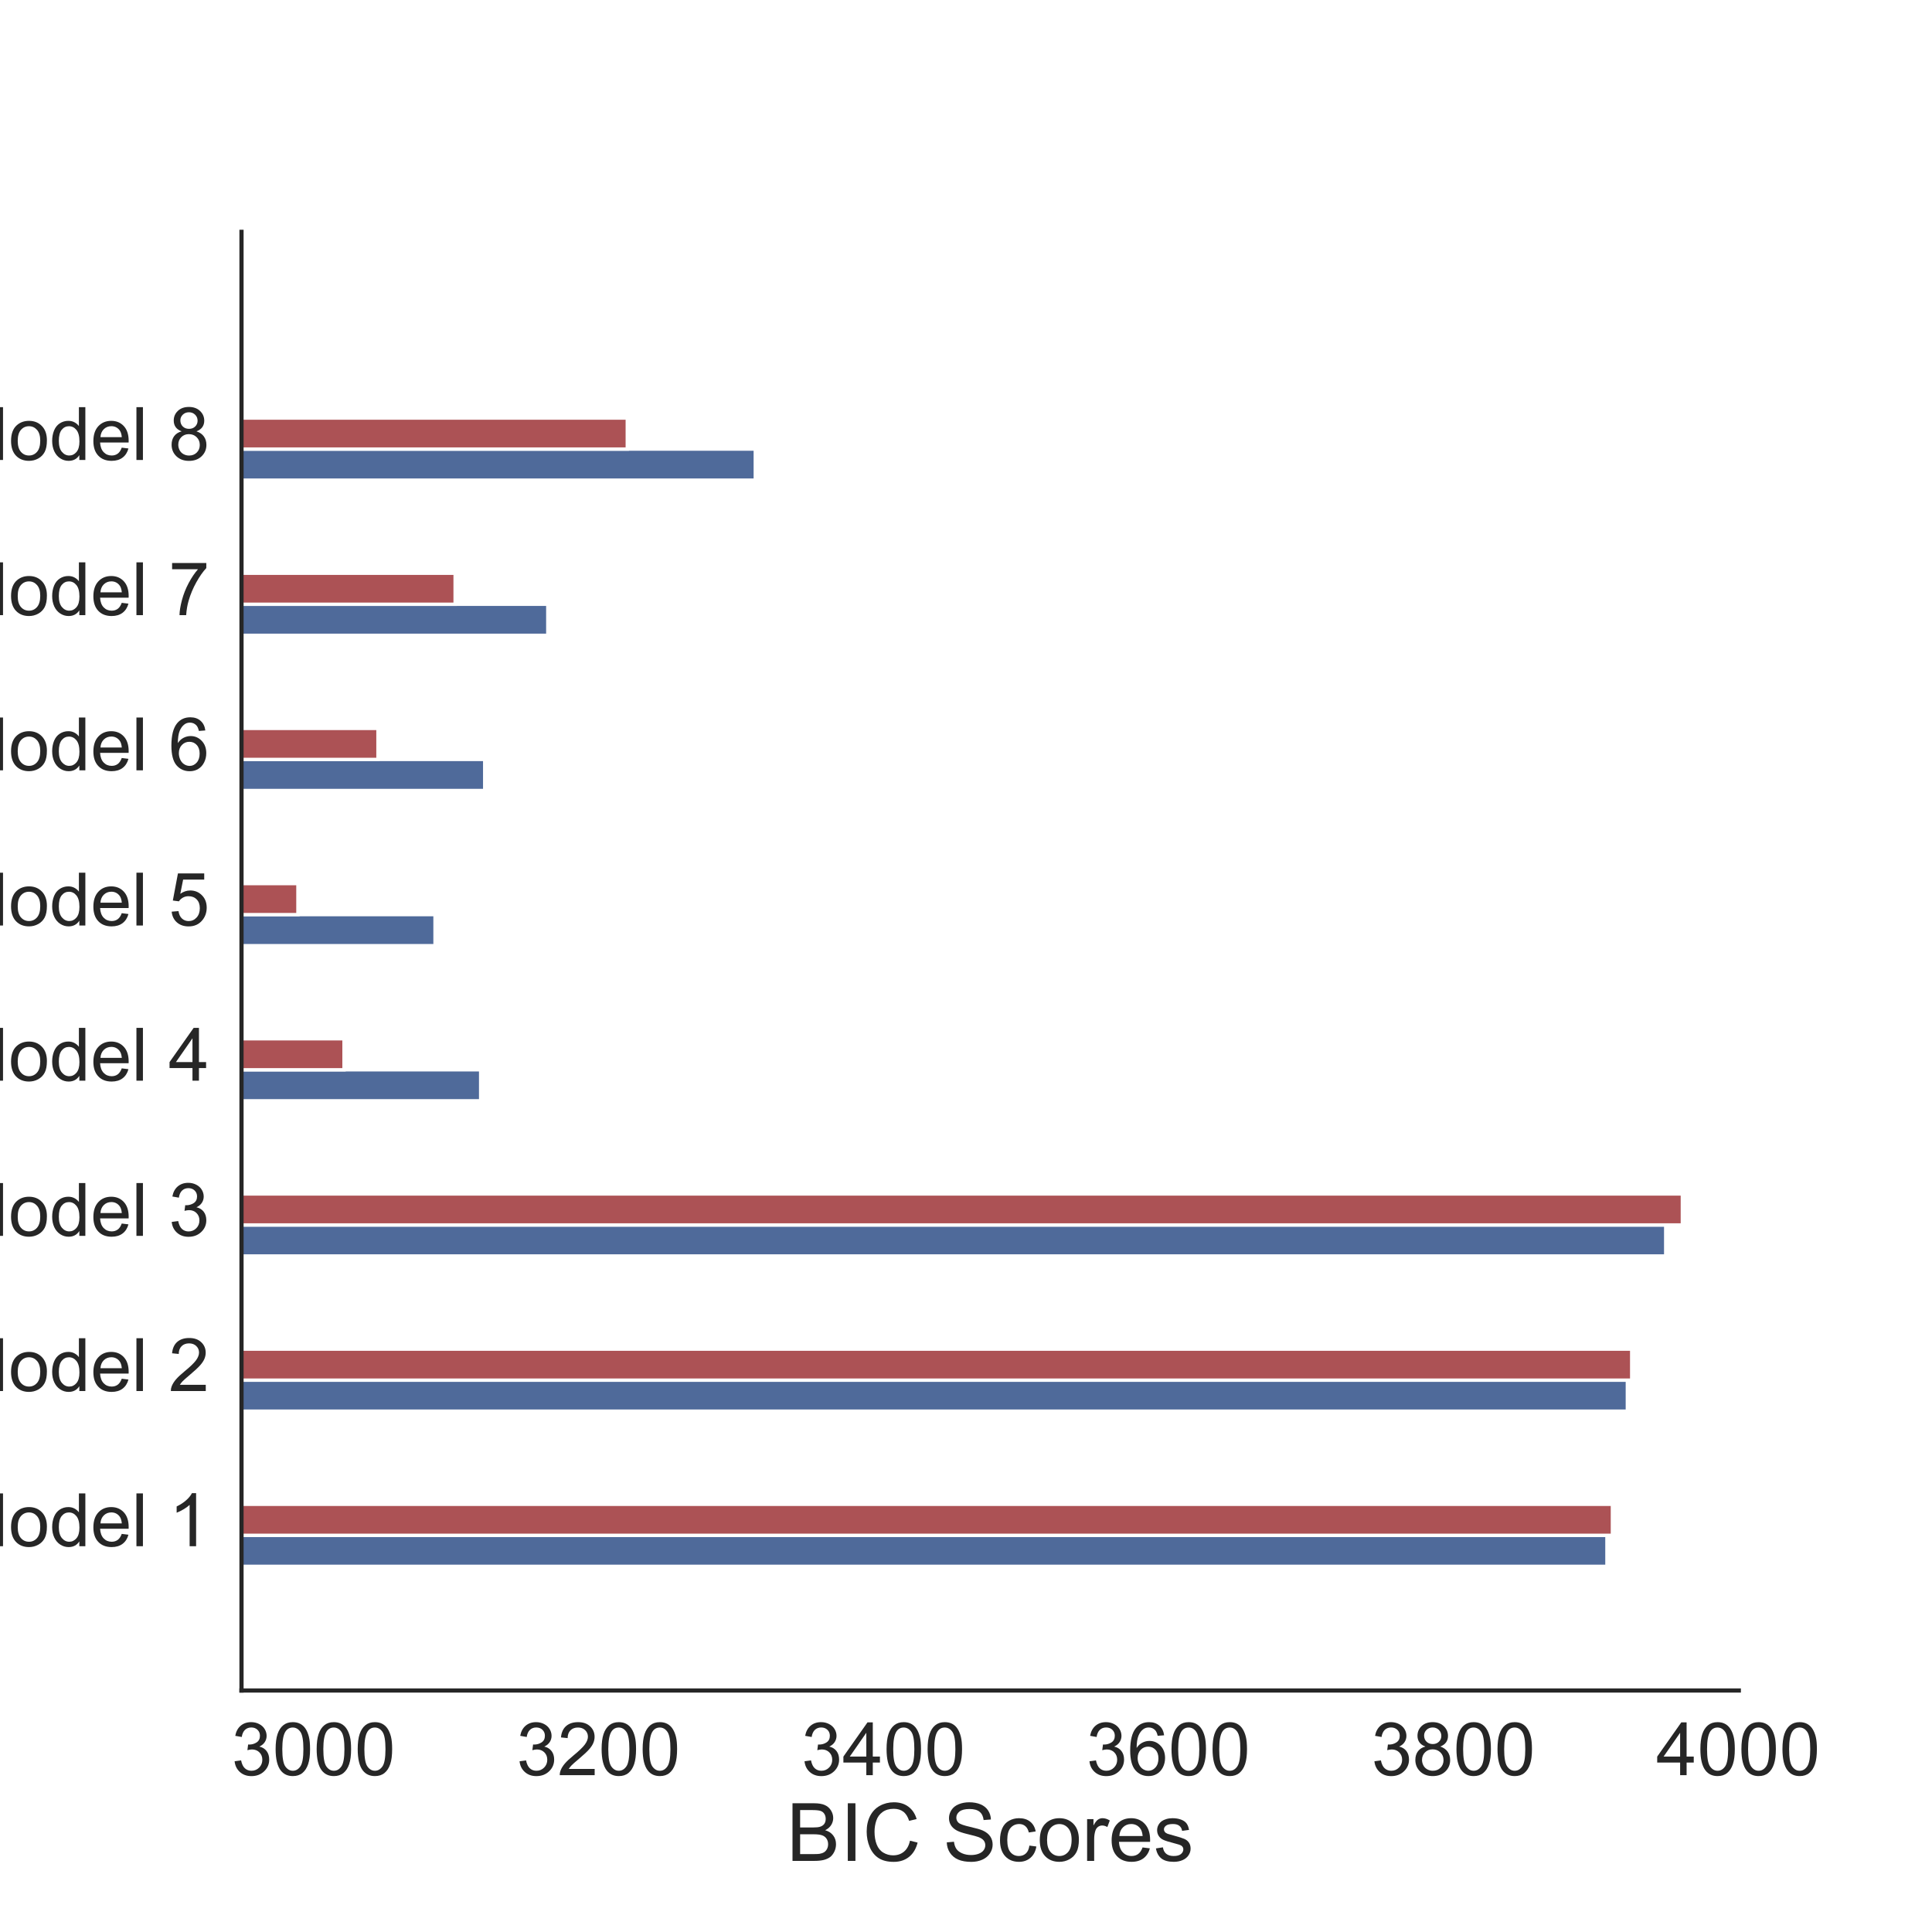
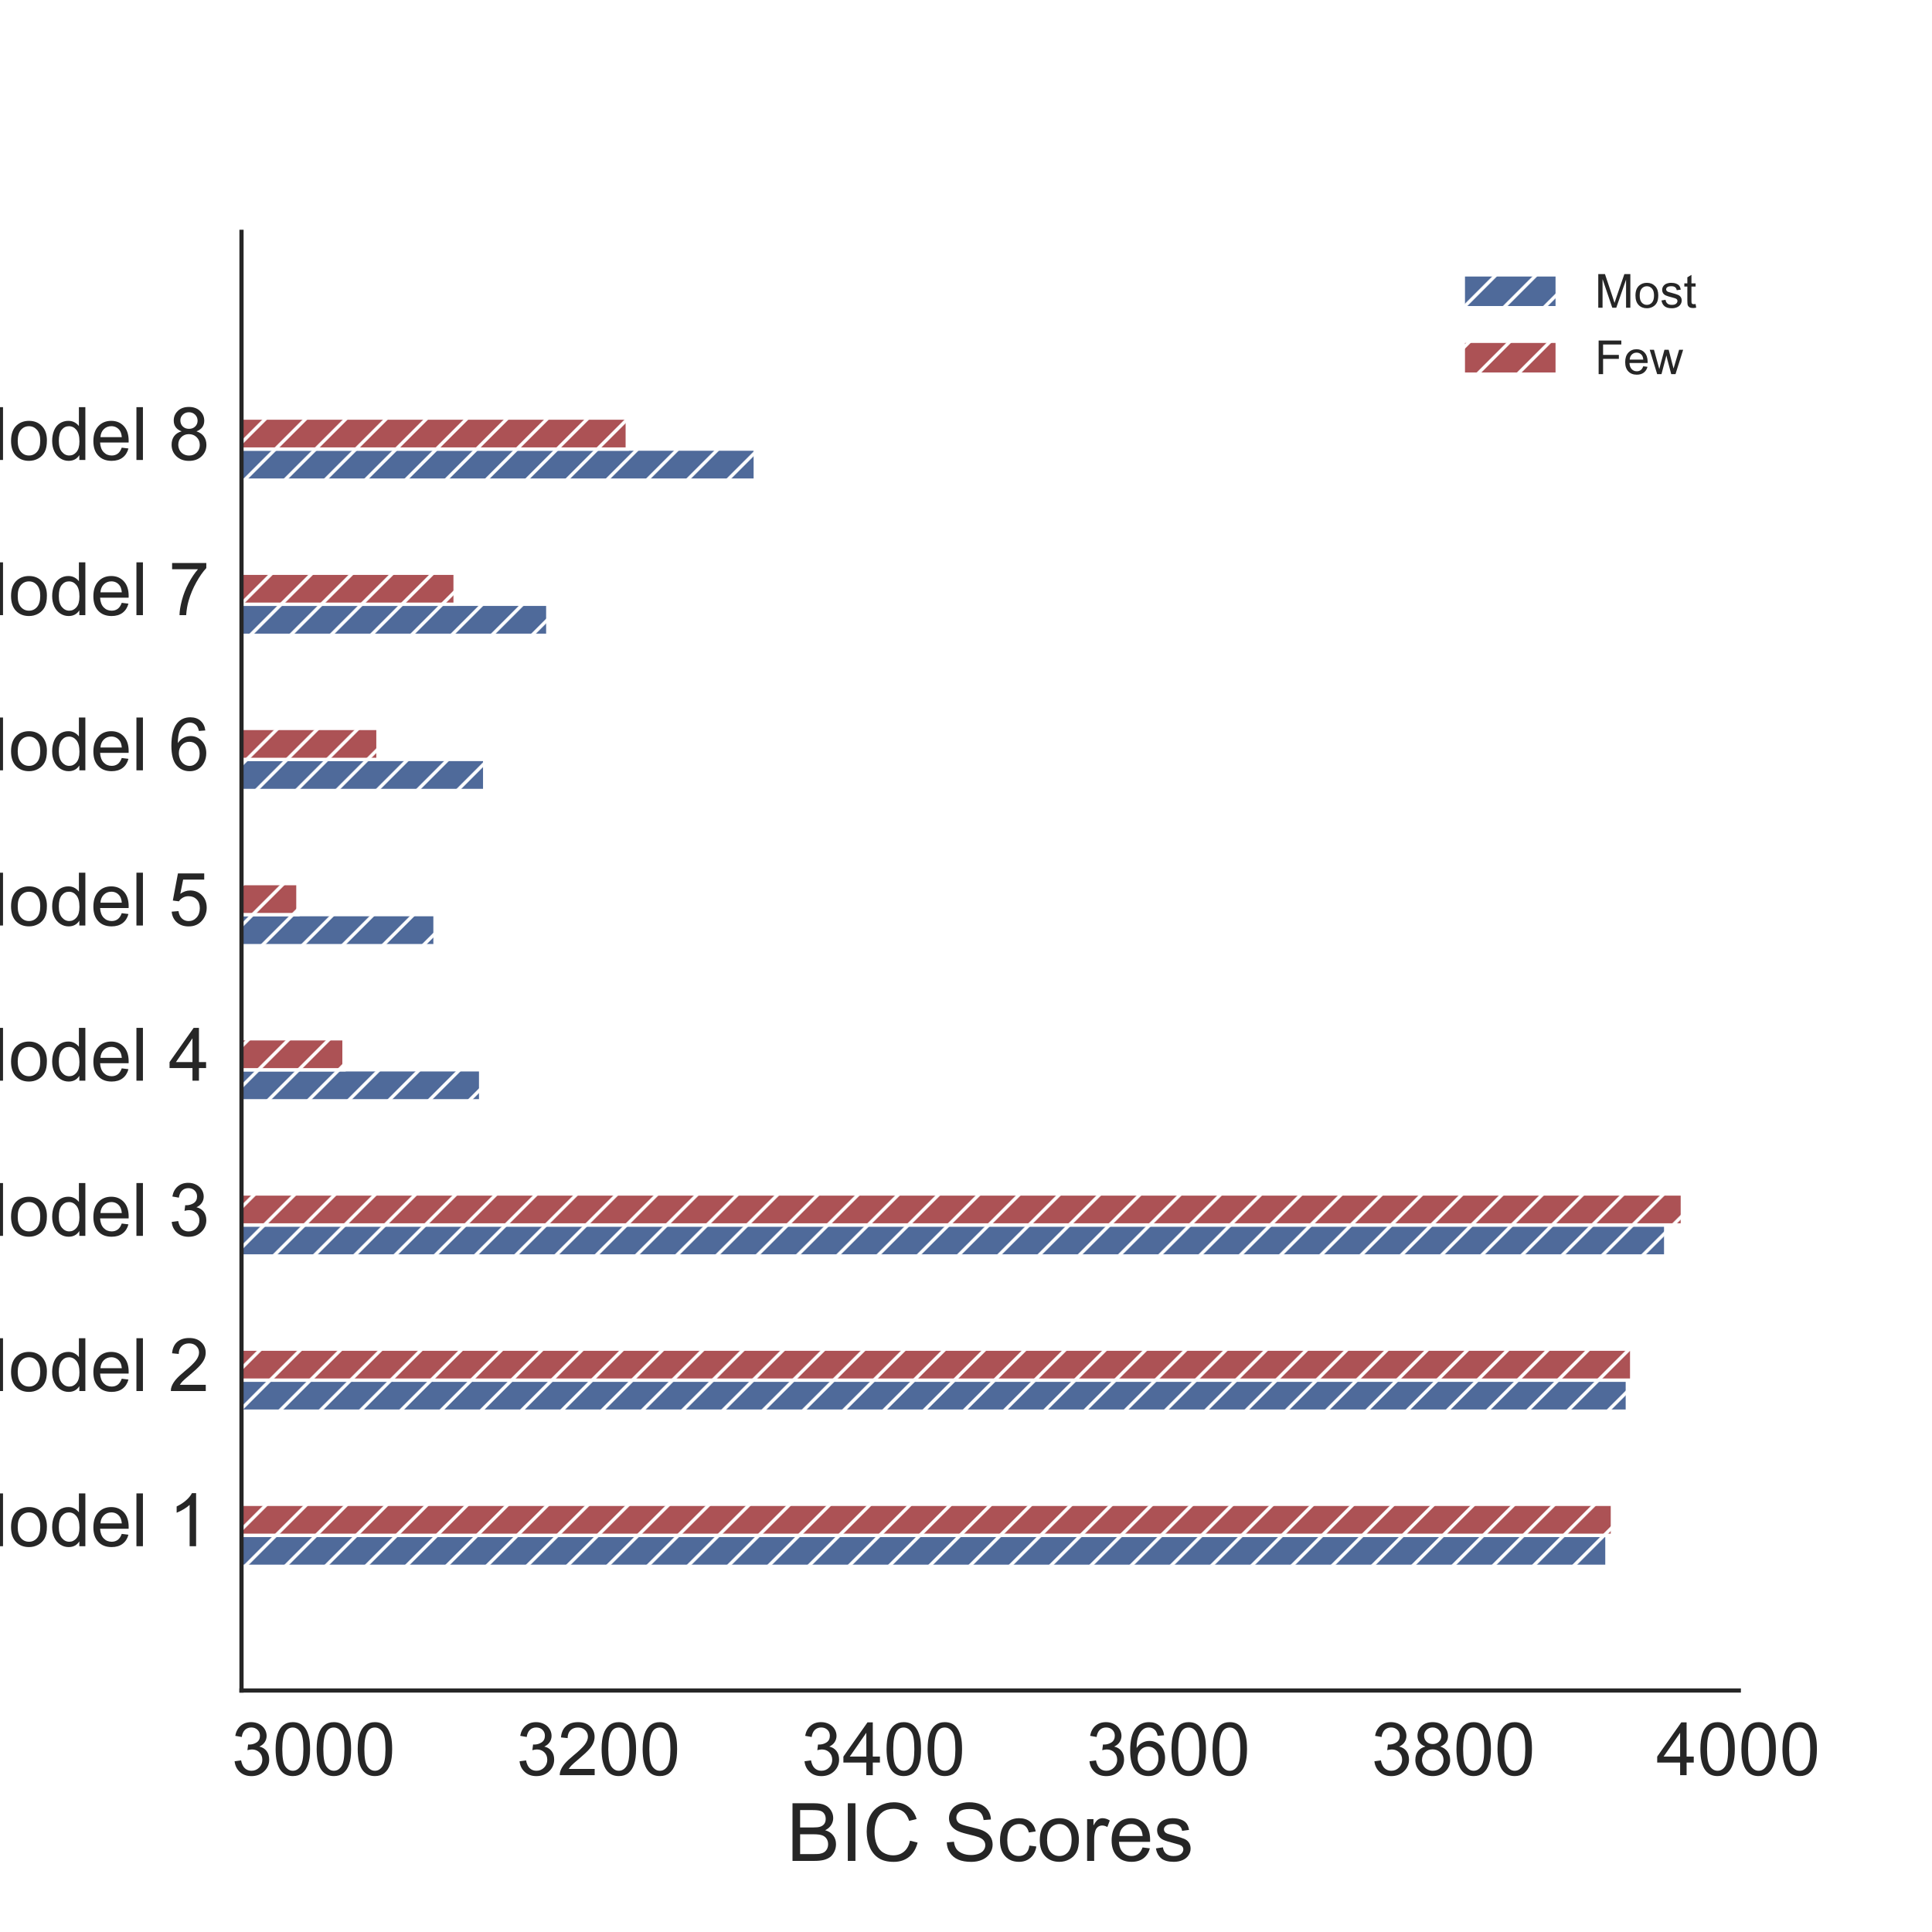
<svg xmlns="http://www.w3.org/2000/svg" xmlns:xlink="http://www.w3.org/1999/xlink" height="576pt" version="1.1" viewBox="0 0 576 576" width="576pt">
  <defs>
    <style type="text/css">
*{stroke-linecap:butt;stroke-linejoin:round;}
  </style>
  </defs>
  <g id="figure_1">
    <g id="patch_1">
      <path d="M 0 576  L 576 576  L 576 0  L 0 0  z " style="fill:#ffffff;" />
    </g>
    <g id="axes_1">
      <g id="patch_2">
        <path d="M 72 504  L 518.4 504  L 518.4 69.12  L 72 69.12  z " style="fill:#ffffff;" />
      </g>
      <g id="matplotlib.axis_1">
        <g id="xtick_1">
          <g id="text_1">
            <defs>
              <path d="M 4.203 18.891  L 12.984 20.062  Q 14.5 12.594 18.141 9.297  Q 21.781 6 27 6  Q 33.203 6 37.469 10.297  Q 41.75 14.594 41.75 20.953  Q 41.75 27 37.797 30.922  Q 33.844 34.859 27.734 34.859  Q 25.25 34.859 21.531 33.891  L 22.516 41.609  Q 23.391 41.5 23.922 41.5  Q 29.547 41.5 34.031 44.422  Q 38.531 47.359 38.531 53.469  Q 38.531 58.297 35.25 61.469  Q 31.984 64.656 26.812 64.656  Q 21.688 64.656 18.266 61.422  Q 14.844 58.203 13.875 51.766  L 5.078 53.328  Q 6.688 62.156 12.391 67.016  Q 18.109 71.875 26.609 71.875  Q 32.469 71.875 37.391 69.359  Q 42.328 66.844 44.938 62.5  Q 47.562 58.156 47.562 53.266  Q 47.562 48.641 45.062 44.828  Q 42.578 41.016 37.703 38.766  Q 44.047 37.312 47.562 32.688  Q 51.078 28.078 51.078 21.141  Q 51.078 11.766 44.234 5.25  Q 37.406 -1.266 26.953 -1.266  Q 17.531 -1.266 11.297 4.344  Q 5.078 9.969 4.203 18.891  z " id="ArialMT-33" />
              <path d="M 4.156 35.297  Q 4.156 48 6.766 55.734  Q 9.375 63.484 14.516 67.672  Q 19.672 71.875 27.484 71.875  Q 33.25 71.875 37.594 69.547  Q 41.938 67.234 44.766 62.859  Q 47.609 58.5 49.219 52.219  Q 50.828 45.953 50.828 35.297  Q 50.828 22.703 48.234 14.969  Q 45.656 7.234 40.5 3  Q 35.359 -1.219 27.484 -1.219  Q 17.141 -1.219 11.234 6.203  Q 4.156 15.141 4.156 35.297  z M 13.188 35.297  Q 13.188 17.672 17.312 11.828  Q 21.438 6 27.484 6  Q 33.547 6 37.672 11.859  Q 41.797 17.719 41.797 35.297  Q 41.797 52.984 37.672 58.781  Q 33.547 64.594 27.391 64.594  Q 21.344 64.594 17.719 59.469  Q 13.188 52.938 13.188 35.297  z " id="ArialMT-30" />
            </defs>
            <g style="fill:#262626;" transform="translate(69.02385 529.2472)scale(0.22 -0.22)">
              <use xlink:href="#ArialMT-33" />
              <use x="55.615" xlink:href="#ArialMT-30" />
              <use x="111.23" xlink:href="#ArialMT-30" />
              <use x="166.846" xlink:href="#ArialMT-30" />
            </g>
          </g>
        </g>
        <g id="xtick_2">
          <g id="text_2">
            <defs>
              <path d="M 50.344 8.453  L 50.344 0  L 3.031 0  Q 2.938 3.172 4.047 6.109  Q 5.859 10.938 9.828 15.625  Q 13.812 20.312 21.344 26.469  Q 33.016 36.031 37.109 41.625  Q 41.219 47.219 41.219 52.203  Q 41.219 57.422 37.469 61  Q 33.734 64.594 27.734 64.594  Q 21.391 64.594 17.578 60.781  Q 13.766 56.984 13.719 50.25  L 4.688 51.172  Q 5.609 61.281 11.656 66.578  Q 17.719 71.875 27.938 71.875  Q 38.234 71.875 44.234 66.156  Q 50.25 60.453 50.25 52  Q 50.25 47.703 48.484 43.547  Q 46.734 39.406 42.656 34.812  Q 38.578 30.219 29.109 22.219  Q 21.188 15.578 18.938 13.203  Q 16.703 10.844 15.234 8.453  z " id="ArialMT-32" />
            </defs>
            <g style="fill:#262626;" transform="translate(153.9781 529.2472)scale(0.22 -0.22)">
              <use xlink:href="#ArialMT-33" />
              <use x="55.615" xlink:href="#ArialMT-32" />
              <use x="111.23" xlink:href="#ArialMT-30" />
              <use x="166.846" xlink:href="#ArialMT-30" />
            </g>
          </g>
        </g>
        <g id="xtick_3">
          <g id="text_3">
            <defs>
              <path d="M 32.328 0  L 32.328 17.141  L 1.266 17.141  L 1.266 25.203  L 33.938 71.578  L 41.109 71.578  L 41.109 25.203  L 50.781 25.203  L 50.781 17.141  L 41.109 17.141  L 41.109 0  z M 32.328 25.203  L 32.328 57.469  L 9.906 25.203  z " id="ArialMT-34" />
            </defs>
            <g style="fill:#262626;" transform="translate(238.9323 529.2472)scale(0.22 -0.22)">
              <use xlink:href="#ArialMT-33" />
              <use x="55.615" xlink:href="#ArialMT-34" />
              <use x="111.23" xlink:href="#ArialMT-30" />
              <use x="166.846" xlink:href="#ArialMT-30" />
            </g>
          </g>
        </g>
        <g id="xtick_4">
          <g id="text_4">
            <defs>
              <path d="M 49.75 54.047  L 41.016 53.375  Q 39.844 58.547 37.703 60.891  Q 34.125 64.656 28.906 64.656  Q 24.703 64.656 21.531 62.312  Q 17.391 59.281 14.984 53.469  Q 12.594 47.656 12.5 36.922  Q 15.672 41.75 20.266 44.094  Q 24.859 46.438 29.891 46.438  Q 38.672 46.438 44.844 39.969  Q 51.031 33.5 51.031 23.25  Q 51.031 16.5 48.125 10.719  Q 45.219 4.938 40.141 1.859  Q 35.062 -1.219 28.609 -1.219  Q 17.625 -1.219 10.688 6.859  Q 3.766 14.938 3.766 33.5  Q 3.766 54.25 11.422 63.672  Q 18.109 71.875 29.438 71.875  Q 37.891 71.875 43.281 67.141  Q 48.688 62.406 49.75 54.047  z M 13.875 23.188  Q 13.875 18.656 15.797 14.5  Q 17.719 10.359 21.188 8.172  Q 24.656 6 28.469 6  Q 34.031 6 38.031 10.484  Q 42.047 14.984 42.047 22.703  Q 42.047 30.125 38.078 34.391  Q 34.125 38.672 28.125 38.672  Q 22.172 38.672 18.016 34.391  Q 13.875 30.125 13.875 23.188  z " id="ArialMT-36" />
            </defs>
            <g style="fill:#262626;" transform="translate(323.8865 529.2472)scale(0.22 -0.22)">
              <use xlink:href="#ArialMT-33" />
              <use x="55.615" xlink:href="#ArialMT-36" />
              <use x="111.23" xlink:href="#ArialMT-30" />
              <use x="166.846" xlink:href="#ArialMT-30" />
            </g>
          </g>
        </g>
        <g id="xtick_5">
          <g id="text_5">
            <defs>
              <path d="M 17.672 38.812  Q 12.203 40.828 9.562 44.531  Q 6.938 48.25 6.938 53.422  Q 6.938 61.234 12.547 66.547  Q 18.172 71.875 27.484 71.875  Q 36.859 71.875 42.578 66.422  Q 48.297 60.984 48.297 53.172  Q 48.297 48.188 45.672 44.5  Q 43.062 40.828 37.75 38.812  Q 44.344 36.672 47.781 31.875  Q 51.219 27.094 51.219 20.453  Q 51.219 11.281 44.719 5.031  Q 38.234 -1.219 27.641 -1.219  Q 17.047 -1.219 10.547 5.047  Q 4.047 11.328 4.047 20.703  Q 4.047 27.688 7.594 32.391  Q 11.141 37.109 17.672 38.812  z M 15.922 53.719  Q 15.922 48.641 19.188 45.406  Q 22.469 42.188 27.688 42.188  Q 32.766 42.188 36.016 45.375  Q 39.266 48.578 39.266 53.219  Q 39.266 58.062 35.906 61.359  Q 32.562 64.656 27.594 64.656  Q 22.562 64.656 19.234 61.422  Q 15.922 58.203 15.922 53.719  z M 13.094 20.656  Q 13.094 16.891 14.875 13.375  Q 16.656 9.859 20.172 7.922  Q 23.688 6 27.734 6  Q 34.031 6 38.125 10.047  Q 42.234 14.109 42.234 20.359  Q 42.234 26.703 38.016 30.859  Q 33.797 35.016 27.438 35.016  Q 21.234 35.016 17.156 30.906  Q 13.094 26.812 13.094 20.656  z " id="ArialMT-38" />
            </defs>
            <g style="fill:#262626;" transform="translate(408.8407 529.2472)scale(0.22 -0.22)">
              <use xlink:href="#ArialMT-33" />
              <use x="55.615" xlink:href="#ArialMT-38" />
              <use x="111.23" xlink:href="#ArialMT-30" />
              <use x="166.846" xlink:href="#ArialMT-30" />
            </g>
          </g>
        </g>
        <g id="xtick_6">
          <g id="text_6">
            <g style="fill:#262626;" transform="translate(493.7949 529.2472)scale(0.22 -0.22)">
              <use xlink:href="#ArialMT-34" />
              <use x="55.615" xlink:href="#ArialMT-30" />
              <use x="111.23" xlink:href="#ArialMT-30" />
              <use x="166.846" xlink:href="#ArialMT-30" />
            </g>
          </g>
        </g>
        <g id="text_7">
          <defs>
            <path d="M 7.328 0  L 7.328 71.578  L 34.188 71.578  Q 42.391 71.578 47.344 69.406  Q 52.297 67.234 55.094 62.719  Q 57.906 58.203 57.906 53.266  Q 57.906 48.688 55.422 44.625  Q 52.938 40.578 47.906 38.094  Q 54.391 36.188 57.875 31.594  Q 61.375 27 61.375 20.75  Q 61.375 15.719 59.25 11.391  Q 57.125 7.078 54 4.734  Q 50.875 2.391 46.156 1.188  Q 41.453 0 34.625 0  z M 16.797 41.5  L 32.281 41.5  Q 38.578 41.5 41.312 42.328  Q 44.922 43.406 46.75 45.891  Q 48.578 48.391 48.578 52.156  Q 48.578 55.719 46.875 58.422  Q 45.172 61.141 41.984 62.141  Q 38.812 63.141 31.109 63.141  L 16.797 63.141  z M 16.797 8.453  L 34.625 8.453  Q 39.203 8.453 41.062 8.797  Q 44.344 9.375 46.531 10.734  Q 48.734 12.109 50.141 14.719  Q 51.562 17.328 51.562 20.75  Q 51.562 24.75 49.516 27.703  Q 47.469 30.672 43.828 31.859  Q 40.188 33.062 33.344 33.062  L 16.797 33.062  z " id="ArialMT-42" />
            <path d="M 9.328 0  L 9.328 71.578  L 18.797 71.578  L 18.797 0  z " id="ArialMT-49" />
            <path d="M 58.797 25.094  L 68.266 22.703  Q 65.281 11.031 57.547 4.906  Q 49.812 -1.219 38.625 -1.219  Q 27.047 -1.219 19.797 3.484  Q 12.547 8.203 8.766 17.141  Q 4.984 26.078 4.984 36.328  Q 4.984 47.516 9.25 55.828  Q 13.531 64.156 21.406 68.469  Q 29.297 72.797 38.766 72.797  Q 49.516 72.797 56.828 67.328  Q 64.156 61.859 67.047 51.953  L 57.719 49.75  Q 55.219 57.562 50.484 61.125  Q 45.75 64.703 38.578 64.703  Q 30.328 64.703 24.781 60.734  Q 19.234 56.781 16.984 50.109  Q 14.75 43.453 14.75 36.375  Q 14.75 27.25 17.406 20.438  Q 20.062 13.625 25.672 10.25  Q 31.297 6.891 37.844 6.891  Q 45.797 6.891 51.312 11.469  Q 56.844 16.062 58.797 25.094  z " id="ArialMT-43" />
            <path id="ArialMT-20" />
            <path d="M 4.5 23  L 13.422 23.781  Q 14.062 18.406 16.375 14.969  Q 18.703 11.531 23.578 9.406  Q 28.469 7.281 34.578 7.281  Q 39.984 7.281 44.141 8.891  Q 48.297 10.5 50.312 13.297  Q 52.344 16.109 52.344 19.438  Q 52.344 22.797 50.391 25.312  Q 48.438 27.828 43.953 29.547  Q 41.062 30.672 31.203 33.031  Q 21.344 35.406 17.391 37.5  Q 12.25 40.188 9.734 44.156  Q 7.234 48.141 7.234 53.078  Q 7.234 58.5 10.297 63.203  Q 13.375 67.922 19.281 70.359  Q 25.203 72.797 32.422 72.797  Q 40.375 72.797 46.453 70.234  Q 52.547 67.672 55.812 62.688  Q 59.078 57.719 59.328 51.422  L 50.25 50.734  Q 49.516 57.516 45.281 60.984  Q 41.062 64.453 32.812 64.453  Q 24.219 64.453 20.281 61.297  Q 16.359 58.156 16.359 53.719  Q 16.359 49.859 19.141 47.359  Q 21.875 44.875 33.422 42.266  Q 44.969 39.656 49.266 37.703  Q 55.516 34.812 58.484 30.391  Q 61.469 25.984 61.469 20.219  Q 61.469 14.5 58.203 9.438  Q 54.938 4.391 48.797 1.578  Q 42.672 -1.219 35.016 -1.219  Q 25.297 -1.219 18.719 1.609  Q 12.156 4.438 8.422 10.125  Q 4.688 15.828 4.5 23  z " id="ArialMT-53" />
            <path d="M 40.438 19  L 49.078 17.875  Q 47.656 8.938 41.812 3.875  Q 35.984 -1.172 27.484 -1.172  Q 16.844 -1.172 10.375 5.781  Q 3.906 12.75 3.906 25.734  Q 3.906 34.125 6.688 40.422  Q 9.469 46.734 15.156 49.875  Q 20.844 53.031 27.547 53.031  Q 35.984 53.031 41.359 48.75  Q 46.734 44.484 48.25 36.625  L 39.703 35.297  Q 38.484 40.531 35.375 43.156  Q 32.281 45.797 27.875 45.797  Q 21.234 45.797 17.078 41.031  Q 12.938 36.281 12.938 25.984  Q 12.938 15.531 16.938 10.797  Q 20.953 6.062 27.391 6.062  Q 32.562 6.062 36.031 9.234  Q 39.5 12.406 40.438 19  z " id="ArialMT-63" />
            <path d="M 3.328 25.922  Q 3.328 40.328 11.328 47.266  Q 18.016 53.031 27.641 53.031  Q 38.328 53.031 45.109 46.016  Q 51.906 39.016 51.906 26.656  Q 51.906 16.656 48.906 10.906  Q 45.906 5.172 40.156 2  Q 34.422 -1.172 27.641 -1.172  Q 16.75 -1.172 10.031 5.812  Q 3.328 12.797 3.328 25.922  z M 12.359 25.922  Q 12.359 15.969 16.703 11.016  Q 21.047 6.062 27.641 6.062  Q 34.188 6.062 38.531 11.031  Q 42.875 16.016 42.875 26.219  Q 42.875 35.844 38.5 40.797  Q 34.125 45.75 27.641 45.75  Q 21.047 45.75 16.703 40.812  Q 12.359 35.891 12.359 25.922  z " id="ArialMT-6f" />
            <path d="M 6.5 0  L 6.5 51.859  L 14.406 51.859  L 14.406 44  Q 17.438 49.516 20 51.266  Q 22.562 53.031 25.641 53.031  Q 30.078 53.031 34.672 50.203  L 31.641 42.047  Q 28.422 43.953 25.203 43.953  Q 22.312 43.953 20.016 42.219  Q 17.719 40.484 16.75 37.406  Q 15.281 32.719 15.281 27.156  L 15.281 0  z " id="ArialMT-72" />
            <path d="M 42.094 16.703  L 51.172 15.578  Q 49.031 7.625 43.219 3.219  Q 37.406 -1.172 28.375 -1.172  Q 17 -1.172 10.328 5.828  Q 3.656 12.844 3.656 25.484  Q 3.656 38.578 10.391 45.797  Q 17.141 53.031 27.875 53.031  Q 38.281 53.031 44.875 45.953  Q 51.469 38.875 51.469 26.031  Q 51.469 25.25 51.422 23.688  L 12.75 23.688  Q 13.234 15.141 17.578 10.594  Q 21.922 6.062 28.422 6.062  Q 33.25 6.062 36.672 8.594  Q 40.094 11.141 42.094 16.703  z M 13.234 30.906  L 42.188 30.906  Q 41.609 37.453 38.875 40.719  Q 34.672 45.797 27.984 45.797  Q 21.922 45.797 17.797 41.75  Q 13.672 37.703 13.234 30.906  z " id="ArialMT-65" />
            <path d="M 3.078 15.484  L 11.766 16.844  Q 12.5 11.625 15.844 8.844  Q 19.188 6.062 25.203 6.062  Q 31.25 6.062 34.172 8.516  Q 37.109 10.984 37.109 14.312  Q 37.109 17.281 34.516 19  Q 32.719 20.172 25.531 21.969  Q 15.875 24.422 12.141 26.203  Q 8.406 27.984 6.469 31.125  Q 4.547 34.281 4.547 38.094  Q 4.547 41.547 6.125 44.5  Q 7.719 47.469 10.453 49.422  Q 12.5 50.922 16.031 51.969  Q 19.578 53.031 23.641 53.031  Q 29.734 53.031 34.344 51.266  Q 38.969 49.516 41.156 46.5  Q 43.359 43.5 44.188 38.484  L 35.594 37.312  Q 35.016 41.312 32.203 43.547  Q 29.391 45.797 24.266 45.797  Q 18.219 45.797 15.625 43.797  Q 13.031 41.797 13.031 39.109  Q 13.031 37.406 14.109 36.031  Q 15.188 34.625 17.484 33.688  Q 18.797 33.203 25.25 31.453  Q 34.578 28.953 38.25 27.359  Q 41.938 25.781 44.031 22.75  Q 46.141 19.734 46.141 15.234  Q 46.141 10.844 43.578 6.953  Q 41.016 3.078 36.172 0.953  Q 31.344 -1.172 25.25 -1.172  Q 15.141 -1.172 9.844 3.031  Q 4.547 7.234 3.078 15.484  z " id="ArialMT-73" />
          </defs>
          <g style="fill:#262626;" transform="translate(234.5156 554.7984)scale(0.24 -0.24)">
            <use xlink:href="#ArialMT-42" />
            <use x="66.699" xlink:href="#ArialMT-49" />
            <use x="94.482" xlink:href="#ArialMT-43" />
            <use x="166.699" xlink:href="#ArialMT-20" />
            <use x="194.482" xlink:href="#ArialMT-53" />
            <use x="261.182" xlink:href="#ArialMT-63" />
            <use x="311.182" xlink:href="#ArialMT-6f" />
            <use x="366.797" xlink:href="#ArialMT-72" />
            <use x="400.098" xlink:href="#ArialMT-65" />
            <use x="455.713" xlink:href="#ArialMT-73" />
          </g>
        </g>
      </g>
      <g id="matplotlib.axis_2">
        <g id="ytick_1">
          <g id="text_8">
            <defs>
              <path d="M 7.422 0  L 7.422 71.578  L 21.688 71.578  L 38.625 20.906  Q 40.969 13.812 42.047 10.297  Q 43.266 14.203 45.844 21.781  L 62.984 71.578  L 75.734 71.578  L 75.734 0  L 66.609 0  L 66.609 59.906  L 45.797 0  L 37.25 0  L 16.547 60.938  L 16.547 0  z " id="ArialMT-4d" />
              <path d="M 40.234 0  L 40.234 6.547  Q 35.297 -1.172 25.734 -1.172  Q 19.531 -1.172 14.328 2.25  Q 9.125 5.672 6.266 11.797  Q 3.422 17.922 3.422 25.875  Q 3.422 33.641 6 39.969  Q 8.594 46.297 13.766 49.656  Q 18.953 53.031 25.344 53.031  Q 30.031 53.031 33.688 51.047  Q 37.359 49.078 39.656 45.906  L 39.656 71.578  L 48.391 71.578  L 48.391 0  z M 12.453 25.875  Q 12.453 15.922 16.641 10.984  Q 20.844 6.062 26.562 6.062  Q 32.328 6.062 36.344 10.766  Q 40.375 15.484 40.375 25.141  Q 40.375 35.797 36.266 40.766  Q 32.172 45.75 26.172 45.75  Q 20.312 45.75 16.375 40.969  Q 12.453 36.188 12.453 25.875  z " id="ArialMT-64" />
              <path d="M 6.391 0  L 6.391 71.578  L 15.188 71.578  L 15.188 0  z " id="ArialMT-6c" />
              <path d="M 37.25 0  L 28.469 0  L 28.469 56  Q 25.297 52.984 20.141 49.953  Q 14.984 46.922 10.891 45.406  L 10.891 53.906  Q 18.266 57.375 23.781 62.297  Q 29.297 67.234 31.594 71.875  L 37.25 71.875  z " id="ArialMT-31" />
            </defs>
            <g style="fill:#262626;" transform="translate(-15.76156 460.9834)scale(0.22 -0.22)">
              <use xlink:href="#ArialMT-4d" />
              <use x="83.301" xlink:href="#ArialMT-6f" />
              <use x="138.916" xlink:href="#ArialMT-64" />
              <use x="194.531" xlink:href="#ArialMT-65" />
              <use x="250.146" xlink:href="#ArialMT-6c" />
              <use x="272.363" xlink:href="#ArialMT-20" />
              <use x="300.146" xlink:href="#ArialMT-31" />
            </g>
          </g>
        </g>
        <g id="ytick_2">
          <g id="text_9">
            <g style="fill:#262626;" transform="translate(-15.76156 414.7196)scale(0.22 -0.22)">
              <use xlink:href="#ArialMT-4d" />
              <use x="83.301" xlink:href="#ArialMT-6f" />
              <use x="138.916" xlink:href="#ArialMT-64" />
              <use x="194.531" xlink:href="#ArialMT-65" />
              <use x="250.146" xlink:href="#ArialMT-6c" />
              <use x="272.363" xlink:href="#ArialMT-20" />
              <use x="300.146" xlink:href="#ArialMT-32" />
            </g>
          </g>
        </g>
        <g id="ytick_3">
          <g id="text_10">
            <g style="fill:#262626;" transform="translate(-15.76156 368.4557)scale(0.22 -0.22)">
              <use xlink:href="#ArialMT-4d" />
              <use x="83.301" xlink:href="#ArialMT-6f" />
              <use x="138.916" xlink:href="#ArialMT-64" />
              <use x="194.531" xlink:href="#ArialMT-65" />
              <use x="250.146" xlink:href="#ArialMT-6c" />
              <use x="272.363" xlink:href="#ArialMT-20" />
              <use x="300.146" xlink:href="#ArialMT-33" />
            </g>
          </g>
        </g>
        <g id="ytick_4">
          <g id="text_11">
            <g style="fill:#262626;" transform="translate(-15.76156 322.1919)scale(0.22 -0.22)">
              <use xlink:href="#ArialMT-4d" />
              <use x="83.301" xlink:href="#ArialMT-6f" />
              <use x="138.916" xlink:href="#ArialMT-64" />
              <use x="194.531" xlink:href="#ArialMT-65" />
              <use x="250.146" xlink:href="#ArialMT-6c" />
              <use x="272.363" xlink:href="#ArialMT-20" />
              <use x="300.146" xlink:href="#ArialMT-34" />
            </g>
          </g>
        </g>
        <g id="ytick_5">
          <g id="text_12">
            <defs>
              <path d="M 4.156 18.75  L 13.375 19.531  Q 14.406 12.797 18.141 9.391  Q 21.875 6 27.156 6  Q 33.5 6 37.891 10.781  Q 42.281 15.578 42.281 23.484  Q 42.281 31 38.062 35.344  Q 33.844 39.703 27 39.703  Q 22.75 39.703 19.328 37.766  Q 15.922 35.844 13.969 32.766  L 5.719 33.844  L 12.641 70.609  L 48.25 70.609  L 48.25 62.203  L 19.672 62.203  L 15.828 42.969  Q 22.266 47.469 29.344 47.469  Q 38.719 47.469 45.156 40.969  Q 51.609 34.469 51.609 24.266  Q 51.609 14.547 45.953 7.469  Q 39.062 -1.219 27.156 -1.219  Q 17.391 -1.219 11.203 4.25  Q 5.031 9.719 4.156 18.75  z " id="ArialMT-35" />
            </defs>
            <g style="fill:#262626;" transform="translate(-15.76156 275.9281)scale(0.22 -0.22)">
              <use xlink:href="#ArialMT-4d" />
              <use x="83.301" xlink:href="#ArialMT-6f" />
              <use x="138.916" xlink:href="#ArialMT-64" />
              <use x="194.531" xlink:href="#ArialMT-65" />
              <use x="250.146" xlink:href="#ArialMT-6c" />
              <use x="272.363" xlink:href="#ArialMT-20" />
              <use x="300.146" xlink:href="#ArialMT-35" />
            </g>
          </g>
        </g>
        <g id="ytick_6">
          <g id="text_13">
            <g style="fill:#262626;" transform="translate(-15.76156 229.6642)scale(0.22 -0.22)">
              <use xlink:href="#ArialMT-4d" />
              <use x="83.301" xlink:href="#ArialMT-6f" />
              <use x="138.916" xlink:href="#ArialMT-64" />
              <use x="194.531" xlink:href="#ArialMT-65" />
              <use x="250.146" xlink:href="#ArialMT-6c" />
              <use x="272.363" xlink:href="#ArialMT-20" />
              <use x="300.146" xlink:href="#ArialMT-36" />
            </g>
          </g>
        </g>
        <g id="ytick_7">
          <g id="text_14">
            <defs>
              <path d="M 4.734 62.203  L 4.734 70.656  L 51.078 70.656  L 51.078 63.812  Q 44.234 56.547 37.516 44.484  Q 30.812 32.422 27.156 19.672  Q 24.516 10.688 23.781 0  L 14.75 0  Q 14.891 8.453 18.062 20.406  Q 21.234 32.375 27.172 43.484  Q 33.109 54.594 39.797 62.203  z " id="ArialMT-37" />
            </defs>
            <g style="fill:#262626;" transform="translate(-15.76156 183.4004)scale(0.22 -0.22)">
              <use xlink:href="#ArialMT-4d" />
              <use x="83.301" xlink:href="#ArialMT-6f" />
              <use x="138.916" xlink:href="#ArialMT-64" />
              <use x="194.531" xlink:href="#ArialMT-65" />
              <use x="250.146" xlink:href="#ArialMT-6c" />
              <use x="272.363" xlink:href="#ArialMT-20" />
              <use x="300.146" xlink:href="#ArialMT-37" />
            </g>
          </g>
        </g>
        <g id="ytick_8">
          <g id="text_15">
            <g style="fill:#262626;" transform="translate(-15.76156 137.1366)scale(0.22 -0.22)">
              <use xlink:href="#ArialMT-4d" />
              <use x="83.301" xlink:href="#ArialMT-6f" />
              <use x="138.916" xlink:href="#ArialMT-64" />
              <use x="194.531" xlink:href="#ArialMT-65" />
              <use x="250.146" xlink:href="#ArialMT-6c" />
              <use x="272.363" xlink:href="#ArialMT-20" />
              <use x="300.146" xlink:href="#ArialMT-38" />
            </g>
          </g>
        </g>
      </g>
      <g id="patch_3">
-         <path clip-path="url(#pa376ed25bf)" d="M -1180.821 466.989  L 479.088 466.989  L 479.088 457.736  L -1180.821 457.736  z " style="fill:#4f6a9a;stroke:#ffffff;stroke-linejoin:miter;" />
+         <path clip-path="url(#pb56bd40e02)" d="M -1180.821 466.989  L 479.088 466.989  L 479.088 457.736  L -1180.821 457.736  z " style="fill:url(#hc002244d68);stroke:#ffffff;stroke-linejoin:miter;" />
      </g>
      <g id="patch_4">
-         <path clip-path="url(#pa376ed25bf)" d="M -1180.821 420.725  L 485.176 420.725  L 485.176 411.472  L -1180.821 411.472  z " style="fill:#4f6a9a;stroke:#ffffff;stroke-linejoin:miter;" />
+         <path clip-path="url(#pb56bd40e02)" d="M -1180.821 420.725  L 485.176 420.725  L 485.176 411.472  L -1180.821 411.472  z " style="fill:url(#hc002244d68);stroke:#ffffff;stroke-linejoin:miter;" />
      </g>
      <g id="patch_5">
-         <path clip-path="url(#pa376ed25bf)" d="M -1180.821 374.461  L 496.608 374.461  L 496.608 365.209  L -1180.821 365.209  z " style="fill:#4f6a9a;stroke:#ffffff;stroke-linejoin:miter;" />
+         <path clip-path="url(#pb56bd40e02)" d="M -1180.821 374.461  L 496.608 374.461  L 496.608 365.209  L -1180.821 365.209  z " style="fill:url(#hc002244d68);stroke:#ffffff;stroke-linejoin:miter;" />
      </g>
      <g id="patch_6">
-         <path clip-path="url(#pa376ed25bf)" d="M -1180.821 328.197  L 143.303 328.197  L 143.303 318.945  L -1180.821 318.945  z " style="fill:#4f6a9a;stroke:#ffffff;stroke-linejoin:miter;" />
+         <path clip-path="url(#pb56bd40e02)" d="M -1180.821 328.197  L 143.303 328.197  L 143.303 318.945  L -1180.821 318.945  z " style="fill:url(#hc002244d68);stroke:#ffffff;stroke-linejoin:miter;" />
      </g>
      <g id="patch_7">
-         <path clip-path="url(#pa376ed25bf)" d="M -1180.821 281.934  L 129.699 281.934  L 129.699 272.681  L -1180.821 272.681  z " style="fill:#4f6a9a;stroke:#ffffff;stroke-linejoin:miter;" />
+         <path clip-path="url(#pb56bd40e02)" d="M -1180.821 281.934  L 129.699 281.934  L 129.699 272.681  L -1180.821 272.681  z " style="fill:url(#hc002244d68);stroke:#ffffff;stroke-linejoin:miter;" />
      </g>
      <g id="patch_8">
-         <path clip-path="url(#pa376ed25bf)" d="M -1180.821 235.67  L 144.509 235.67  L 144.509 226.417  L -1180.821 226.417  z " style="fill:#4f6a9a;stroke:#ffffff;stroke-linejoin:miter;" />
+         <path clip-path="url(#pb56bd40e02)" d="M -1180.821 235.67  L 144.509 235.67  L 144.509 226.417  L -1180.821 226.417  z " style="fill:url(#hc002244d68);stroke:#ffffff;stroke-linejoin:miter;" />
      </g>
      <g id="patch_9">
-         <path clip-path="url(#pa376ed25bf)" d="M -1180.821 189.406  L 163.321 189.406  L 163.321 180.153  L -1180.821 180.153  z " style="fill:#4f6a9a;stroke:#ffffff;stroke-linejoin:miter;" />
+         <path clip-path="url(#pb56bd40e02)" d="M -1180.821 189.406  L 163.321 189.406  L 163.321 180.153  L -1180.821 180.153  z " style="fill:url(#hc002244d68);stroke:#ffffff;stroke-linejoin:miter;" />
      </g>
      <g id="patch_10">
-         <path clip-path="url(#pa376ed25bf)" d="M -1180.821 143.142  L 225.178 143.142  L 225.178 133.889  L -1180.821 133.889  z " style="fill:#4f6a9a;stroke:#ffffff;stroke-linejoin:miter;" />
+         <path clip-path="url(#pb56bd40e02)" d="M -1180.821 143.142  L 225.178 143.142  L 225.178 133.889  L -1180.821 133.889  z " style="fill:url(#hc002244d68);stroke:#ffffff;stroke-linejoin:miter;" />
      </g>
      <g id="patch_11">
-         <path clip-path="url(#pa376ed25bf)" d="M -1180.821 457.736  L 480.721 457.736  L 480.721 448.483  L -1180.821 448.483  z " style="fill:#ac5255;stroke:#ffffff;stroke-linejoin:miter;" />
+         <path clip-path="url(#pb56bd40e02)" d="M -1180.821 457.736  L 480.721 457.736  L 480.721 448.483  L -1180.821 448.483  z " style="fill:url(#h78474013df);stroke:#ffffff;stroke-linejoin:miter;" />
      </g>
      <g id="patch_12">
-         <path clip-path="url(#pa376ed25bf)" d="M -1180.821 411.472  L 486.468 411.472  L 486.468 402.22  L -1180.821 402.22  z " style="fill:#ac5255;stroke:#ffffff;stroke-linejoin:miter;" />
+         <path clip-path="url(#pb56bd40e02)" d="M -1180.821 411.472  L 486.468 411.472  L 486.468 402.22  L -1180.821 402.22  z " style="fill:url(#h78474013df);stroke:#ffffff;stroke-linejoin:miter;" />
      </g>
      <g id="patch_13">
-         <path clip-path="url(#pa376ed25bf)" d="M -1180.821 365.209  L 501.576 365.209  L 501.576 355.956  L -1180.821 355.956  z " style="fill:#ac5255;stroke:#ffffff;stroke-linejoin:miter;" />
+         <path clip-path="url(#pb56bd40e02)" d="M -1180.821 365.209  L 501.576 365.209  L 501.576 355.956  L -1180.821 355.956  z " style="fill:url(#h78474013df);stroke:#ffffff;stroke-linejoin:miter;" />
      </g>
      <g id="patch_14">
-         <path clip-path="url(#pa376ed25bf)" d="M -1180.821 318.945  L 102.566 318.945  L 102.566 309.692  L -1180.821 309.692  z " style="fill:#ac5255;stroke:#ffffff;stroke-linejoin:miter;" />
+         <path clip-path="url(#pb56bd40e02)" d="M -1180.821 318.945  L 102.566 318.945  L 102.566 309.692  L -1180.821 309.692  z " style="fill:url(#h78474013df);stroke:#ffffff;stroke-linejoin:miter;" />
      </g>
      <g id="patch_15">
-         <path clip-path="url(#pa376ed25bf)" d="M -1180.821 272.681  L 88.824 272.681  L 88.824 263.428  L -1180.821 263.428  z " style="fill:#ac5255;stroke:#ffffff;stroke-linejoin:miter;" />
+         <path clip-path="url(#pb56bd40e02)" d="M -1180.821 272.681  L 88.824 272.681  L 88.824 263.428  L -1180.821 263.428  z " style="fill:url(#h78474013df);stroke:#ffffff;stroke-linejoin:miter;" />
      </g>
      <g id="patch_16">
-         <path clip-path="url(#pa376ed25bf)" d="M -1180.821 226.417  L 112.69 226.417  L 112.69 217.164  L -1180.821 217.164  z " style="fill:#ac5255;stroke:#ffffff;stroke-linejoin:miter;" />
+         <path clip-path="url(#pb56bd40e02)" d="M -1180.821 226.417  L 112.69 226.417  L 112.69 217.164  L -1180.821 217.164  z " style="fill:url(#h78474013df);stroke:#ffffff;stroke-linejoin:miter;" />
      </g>
      <g id="patch_17">
-         <path clip-path="url(#pa376ed25bf)" d="M -1180.821 180.153  L 135.69 180.153  L 135.69 170.9  L -1180.821 170.9  z " style="fill:#ac5255;stroke:#ffffff;stroke-linejoin:miter;" />
+         <path clip-path="url(#pb56bd40e02)" d="M -1180.821 180.153  L 135.69 180.153  L 135.69 170.9  L -1180.821 170.9  z " style="fill:url(#h78474013df);stroke:#ffffff;stroke-linejoin:miter;" />
      </g>
      <g id="patch_18">
-         <path clip-path="url(#pa376ed25bf)" d="M -1180.821 133.889  L 187.017 133.889  L 187.017 124.637  L -1180.821 124.637  z " style="fill:#ac5255;stroke:#ffffff;stroke-linejoin:miter;" />
+         <path clip-path="url(#pb56bd40e02)" d="M -1180.821 133.889  L 187.017 133.889  L 187.017 124.637  L -1180.821 124.637  z " style="fill:url(#h78474013df);stroke:#ffffff;stroke-linejoin:miter;" />
      </g>
      <g id="patch_19">
        <path d="M 72 504  L 72 69.12  " style="fill:none;stroke:#262626;stroke-linecap:square;stroke-linejoin:miter;stroke-width:1.25;" />
      </g>
      <g id="patch_20">
        <path d="M 72 504  L 518.4 504  " style="fill:none;stroke:#262626;stroke-linecap:square;stroke-linejoin:miter;stroke-width:1.25;" />
+       </g>
+       <g id="legend_1">
+         <g id="patch_21">
+           <path d="M 433.464 119.927  L 508.6 119.927  Q 511.4 119.927 511.4 117.127  L 511.4 78.92  Q 511.4 76.12 508.6 76.12  L 433.464 76.12  Q 430.664 76.12 430.664 78.92  L 430.664 117.127  Q 430.664 119.927 433.464 119.927  z " style="fill:none;opacity:0.8;" />
+         </g>
+         <g id="patch_22">
+           <path d="M 436.264 91.741  L 464.264 91.741  L 464.264 81.941  L 436.264 81.941  z " style="fill:url(#hc002244d68);stroke:#ffffff;stroke-linejoin:miter;" />
+         </g>
+         <g id="text_16">
+           <defs>
+             <path d="M 25.781 7.859  L 27.047 0.094  Q 23.344 -0.688 20.406 -0.688  Q 15.625 -0.688 12.984 0.828  Q 10.359 2.344 9.281 4.812  Q 8.203 7.281 8.203 15.188  L 8.203 45.016  L 1.766 45.016  L 1.766 51.859  L 8.203 51.859  L 8.203 64.703  L 16.938 69.969  L 16.938 51.859  L 25.781 51.859  L 25.781 45.016  L 16.938 45.016  L 16.938 14.703  Q 16.938 10.938 17.406 9.859  Q 17.875 8.797 18.922 8.156  Q 19.969 7.516 21.922 7.516  Q 23.391 7.516 25.781 7.859  z " id="ArialMT-74" />
+           </defs>
+           <g style="fill:#262626;" transform="translate(475.4638 91.74094)scale(0.14 -0.14)">
+             <use xlink:href="#ArialMT-4d" />
+             <use x="83.301" xlink:href="#ArialMT-6f" />
+             <use x="138.916" xlink:href="#ArialMT-73" />
+             <use x="188.916" xlink:href="#ArialMT-74" />
+           </g>
+         </g>
+         <g id="patch_23">
+           <path d="M 436.264 111.544  L 464.264 111.544  L 464.264 101.744  L 436.264 101.744  z " style="fill:url(#h78474013df);stroke:#ffffff;stroke-linejoin:miter;" />
+         </g>
+         <g id="text_17">
+           <defs>
+             <path d="M 8.203 0  L 8.203 71.578  L 56.5 71.578  L 56.5 63.141  L 17.672 63.141  L 17.672 40.969  L 51.266 40.969  L 51.266 32.516  L 17.672 32.516  L 17.672 0  z " id="ArialMT-46" />
+             <path d="M 16.156 0  L 0.297 51.859  L 9.375 51.859  L 17.625 21.922  L 20.703 10.797  Q 20.906 11.625 23.391 21.484  L 31.641 51.859  L 40.672 51.859  L 48.438 21.781  L 51.031 11.859  L 54 21.875  L 62.891 51.859  L 71.438 51.859  L 55.219 0  L 46.094 0  L 37.844 31.062  L 35.844 39.891  L 25.344 0  z " id="ArialMT-77" />
+           </defs>
+           <g style="fill:#262626;" transform="translate(475.4638 111.5444)scale(0.14 -0.14)">
+             <use xlink:href="#ArialMT-46" />
+             <use x="61.084" xlink:href="#ArialMT-65" />
+             <use x="116.699" xlink:href="#ArialMT-77" />
+           </g>
+         </g>
      </g>
    </g>
  </g>
  <defs>
-     <clipPath id="pa376ed25bf">
+     <clipPath id="pb56bd40e02">
      <rect height="434.88" width="446.4" x="72" y="69.12" />
    </clipPath>
  </defs>
+   <defs>
+     <pattern height="72" id="hc002244d68" patternUnits="userSpaceOnUse" width="72" x="0" y="0">
+       <rect fill="#4f6a9a" height="73" width="73" x="0" y="0" />
+       <path d="M -36 36  L 36 -36  M -30 42  L 42 -30  M -24 48  L 48 -24  M -18 54  L 54 -18  M -12 60  L 60 -12  M -6 66  L 66 -6  M 0 72  L 72 0  M 6 78  L 78 6  M 12 84  L 84 12  M 18 90  L 90 18  M 24 96  L 96 24  M 30 102  L 102 30  M 36 108  L 108 36  " style="fill:#ffffff;stroke:#ffffff;stroke-linecap:butt;stroke-linejoin:miter;stroke-width:1.0;" />
+     </pattern>
+     <pattern height="72" id="h78474013df" patternUnits="userSpaceOnUse" width="72" x="0" y="0">
+       <rect fill="#ac5255" height="73" width="73" x="0" y="0" />
+       <path d="M -36 36  L 36 -36  M -30 42  L 42 -30  M -24 48  L 48 -24  M -18 54  L 54 -18  M -12 60  L 60 -12  M -6 66  L 66 -6  M 0 72  L 72 0  M 6 78  L 78 6  M 12 84  L 84 12  M 18 90  L 90 18  M 24 96  L 96 24  M 30 102  L 102 30  M 36 108  L 108 36  " style="fill:#ffffff;stroke:#ffffff;stroke-linecap:butt;stroke-linejoin:miter;stroke-width:1.0;" />
+     </pattern>
+   </defs>
</svg>
